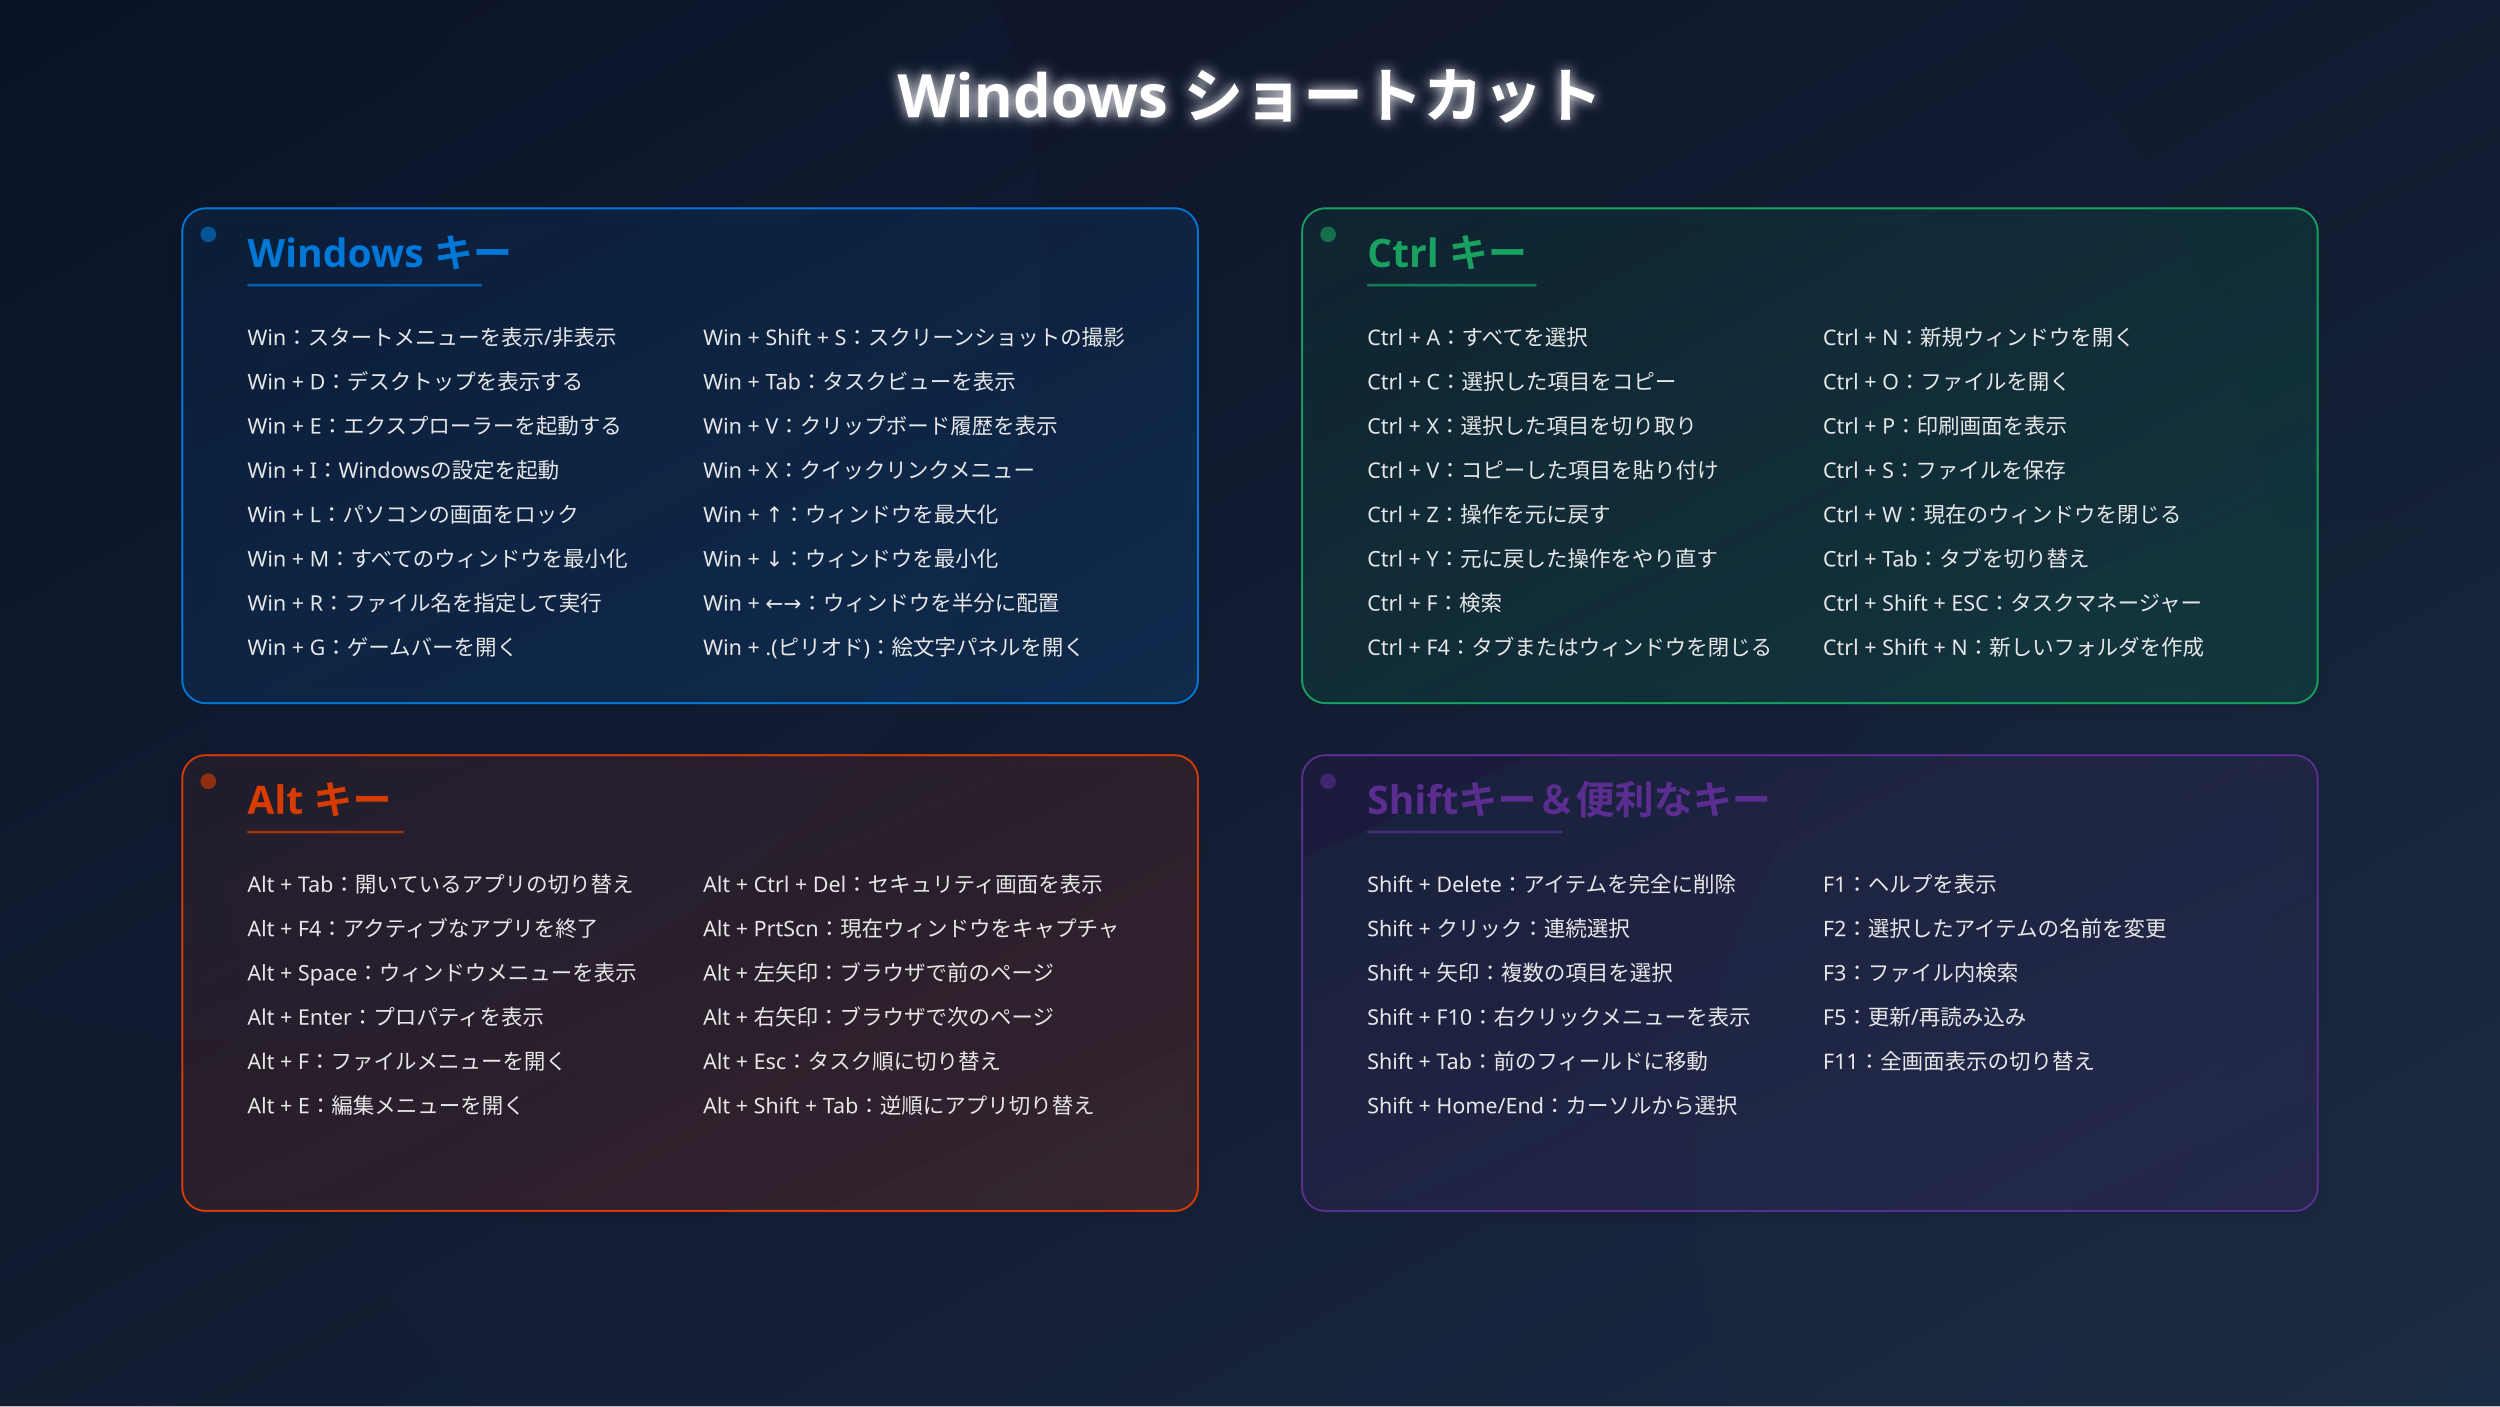
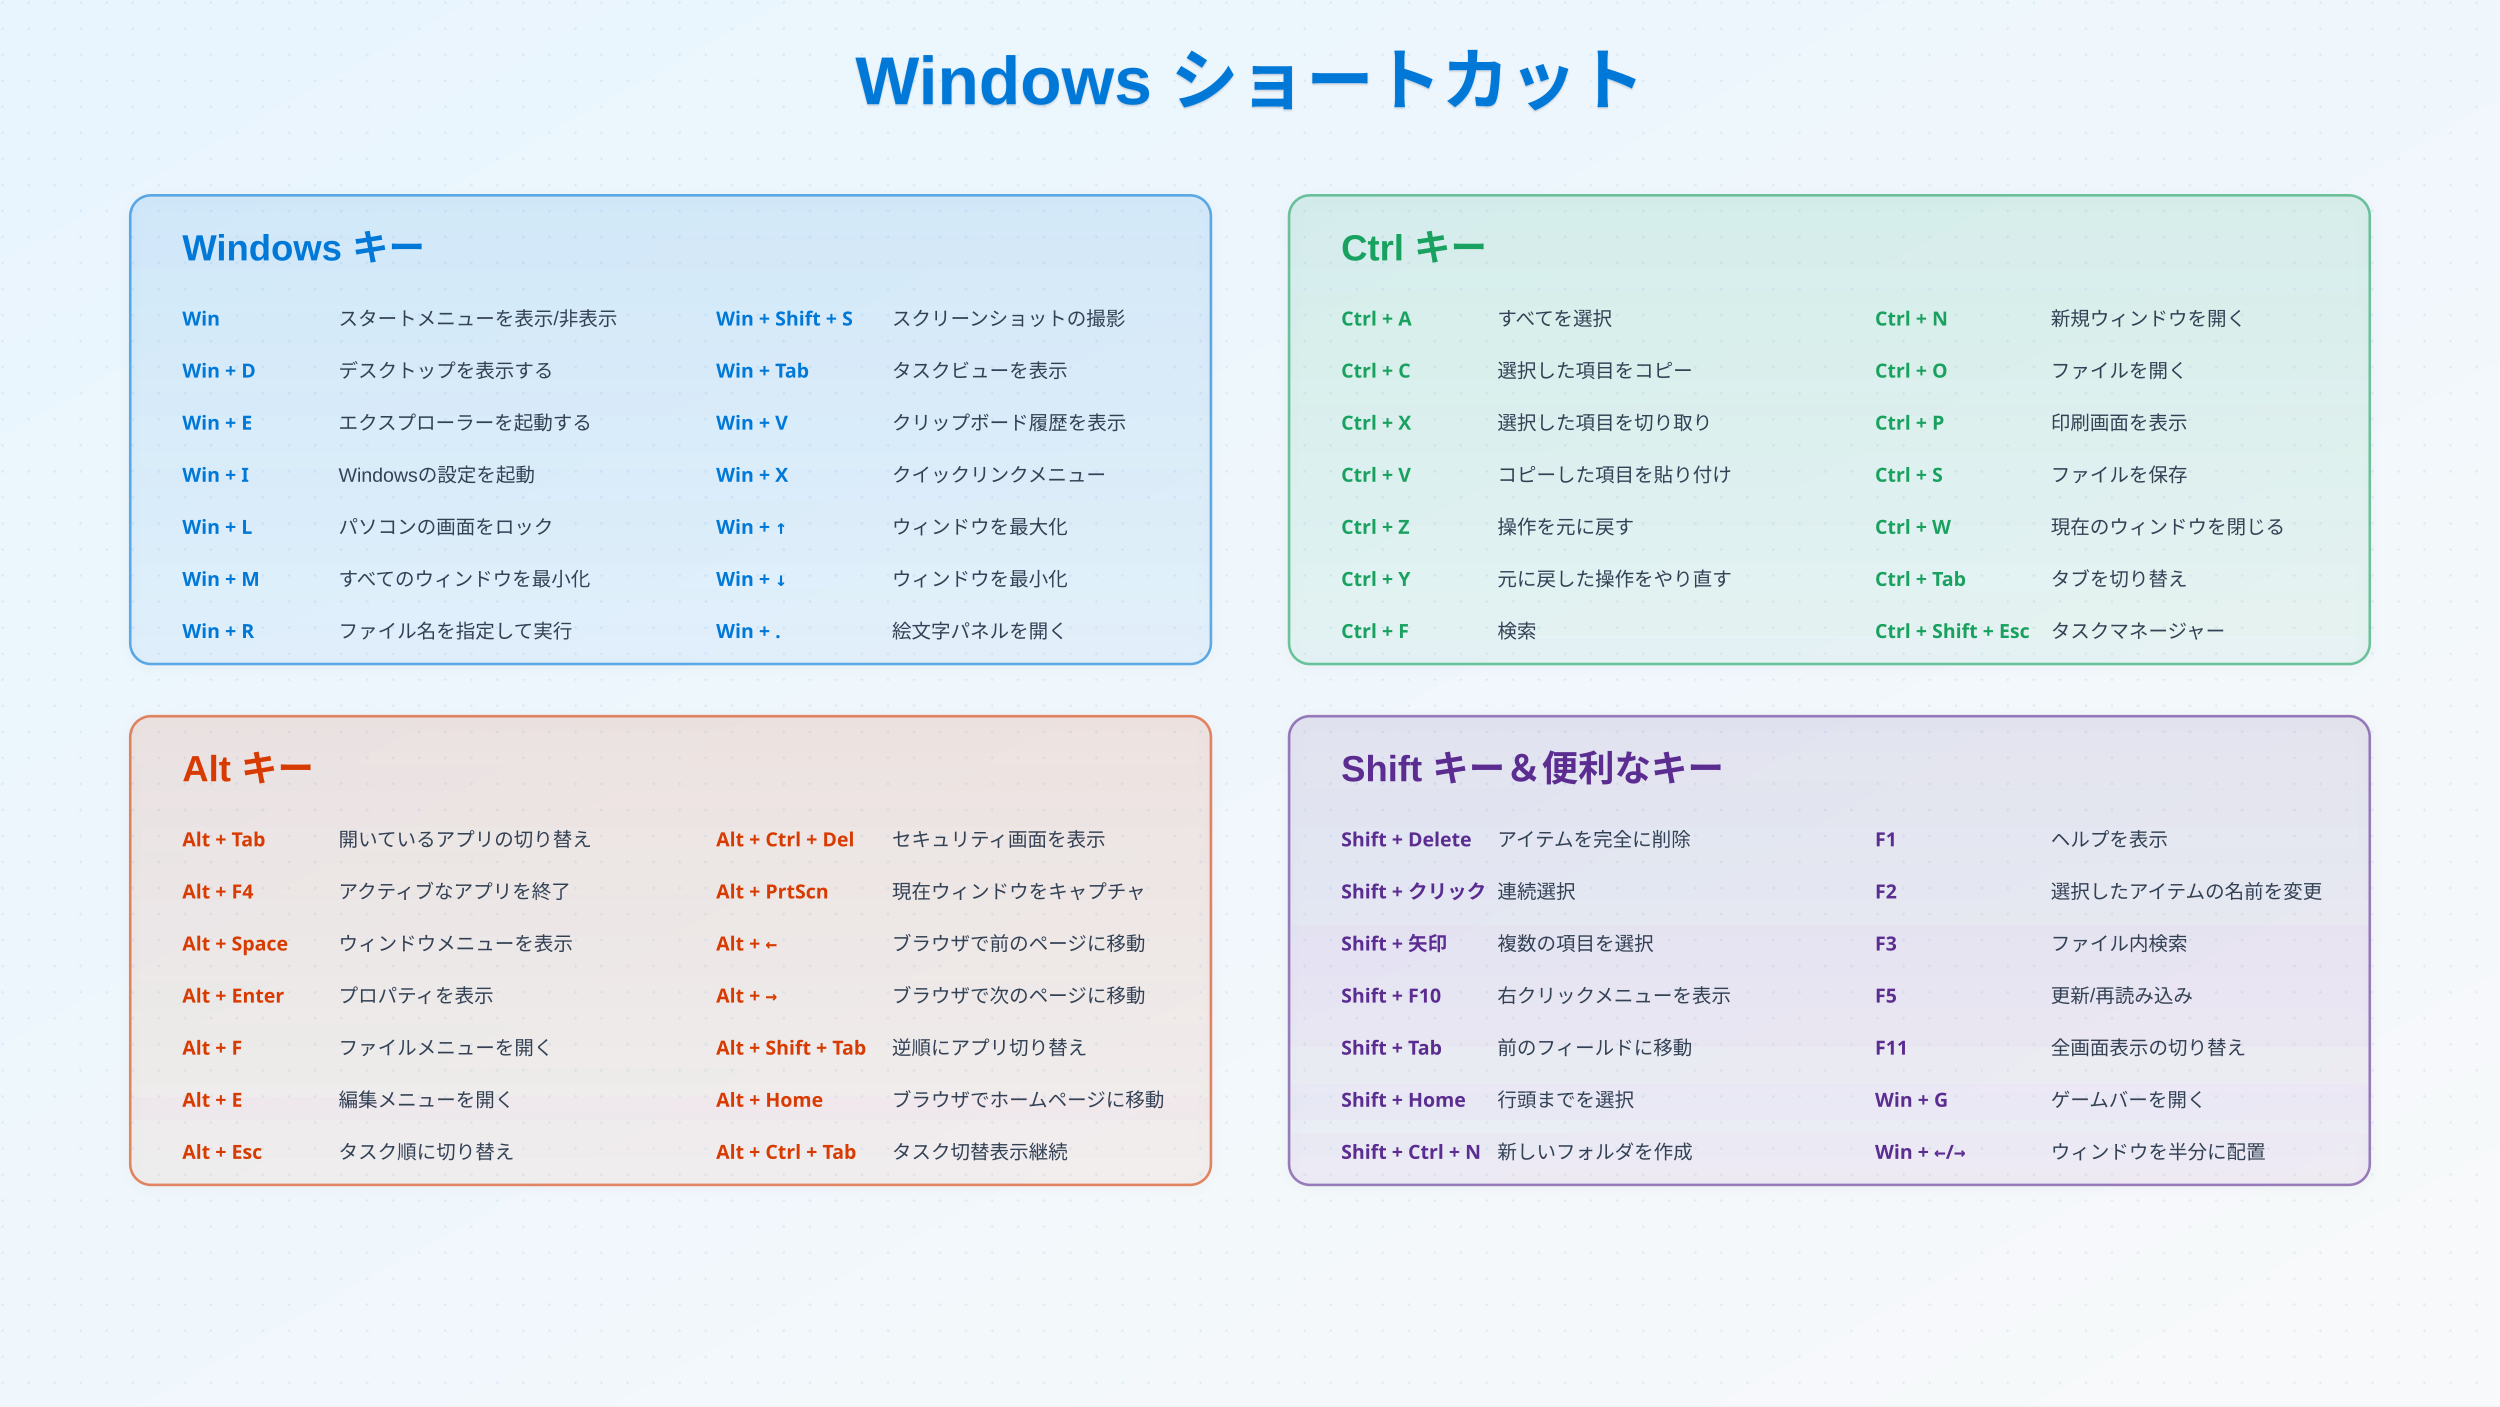
<svg xmlns="http://www.w3.org/2000/svg" viewBox="0 0 1920 1080">
  <defs>
    <linearGradient id="bg-gradient" x1="0%" y1="0%" x2="100%" y2="100%">
-       <stop offset="0%" stop-color="#0A1022" />
-       <stop offset="100%" stop-color="#1A2942" />
+       <stop offset="0%" stop-color="#E8F5FE" />
+       <stop offset="100%" stop-color="#F8F9FA" />
    </linearGradient>
-     <filter id="glow" x="-20%" y="-20%" width="140%" height="140%">
-       <feGaussianBlur stdDeviation="5" result="blur" />
-       <feComposite in="SourceGraphic" in2="blur" operator="over" />
+     <linearGradient id="win-gradient" x1="0%" y1="0%" x2="0%" y2="100%">
+       <stop offset="0%" stop-color="#0078D7" stop-opacity="0.1" />
+       <stop offset="100%" stop-color="#0078D7" stop-opacity="0.05" />
+     </linearGradient>
+     <linearGradient id="ctrl-gradient" x1="0%" y1="0%" x2="0%" y2="100%">
+       <stop offset="0%" stop-color="#19A15F" stop-opacity="0.1" />
+       <stop offset="100%" stop-color="#19A15F" stop-opacity="0.05" />
+     </linearGradient>
+     <linearGradient id="alt-gradient" x1="0%" y1="0%" x2="0%" y2="100%">
+       <stop offset="0%" stop-color="#D83B01" stop-opacity="0.1" />
+       <stop offset="100%" stop-color="#D83B01" stop-opacity="0.05" />
+     </linearGradient>
+     <linearGradient id="shift-gradient" x1="0%" y1="0%" x2="0%" y2="100%">
+       <stop offset="0%" stop-color="#5C2D91" stop-opacity="0.1" />
+       <stop offset="100%" stop-color="#5C2D91" stop-opacity="0.05" />
+     </linearGradient>
+     <filter id="shadow" x="-5%" y="-5%" width="110%" height="110%">
+       <feDropShadow dx="0" dy="2" stdDeviation="4" flood-color="#000" flood-opacity="0.1" />
    </filter>
-     <filter id="box-shadow" x="-10%" y="-10%" width="120%" height="120%">
-       <feDropShadow dx="0" dy="3" stdDeviation="5" flood-color="#000" flood-opacity="0.3" />
+     <filter id="title-shadow" x="-5%" y="-5%" width="110%" height="120%">
+       <feDropShadow dx="0" dy="1" stdDeviation="1" flood-color="#0F172A" flood-opacity="0.2" />
    </filter>
-     <linearGradient id="win-gradient" x1="0%" y1="0%" x2="100%" y2="100%">
-       <stop offset="0%" stop-color="#0078D7" stop-opacity="0.07" />
-       <stop offset="100%" stop-color="#0078D7" stop-opacity="0.14" />
-     </linearGradient>
-     <linearGradient id="ctrl-gradient" x1="0%" y1="0%" x2="100%" y2="100%">
-       <stop offset="0%" stop-color="#19A15F" stop-opacity="0.07" />
-       <stop offset="100%" stop-color="#19A15F" stop-opacity="0.14" />
-     </linearGradient>
-     <linearGradient id="alt-gradient" x1="0%" y1="0%" x2="100%" y2="100%">
-       <stop offset="0%" stop-color="#D83B01" stop-opacity="0.07" />
-       <stop offset="100%" stop-color="#D83B01" stop-opacity="0.14" />
-     </linearGradient>
-     <linearGradient id="shift-gradient" x1="0%" y1="0%" x2="100%" y2="100%">
-       <stop offset="0%" stop-color="#5C2D91" stop-opacity="0.07" />
-       <stop offset="100%" stop-color="#5C2D91" stop-opacity="0.14" />
-     </linearGradient>
  </defs>
  <rect width="1920" height="1080" fill="url(#bg-gradient)" />
-   <circle cx="200" cy="200" r="600" fill="#0078D7" fill-opacity="0.02" />
-   <circle cx="1800" cy="900" r="500" fill="#19A15F" fill-opacity="0.02" />
-   <circle cx="960" cy="540" r="800" fill="#5C2D91" fill-opacity="0.015" />
-   <g filter="url(#glow)">
-     <text x="960" y="90" font-family="'Segoe UI', sans-serif" font-size="46" font-weight="700" fill="#FFFFFF" text-anchor="middle">Windows ショートカット</text>
+   <pattern id="dots" width="20" height="20" patternUnits="userSpaceOnUse">
+     <circle cx="2" cy="2" r="1" fill="#0078D7" fill-opacity="0.1" />
+   </pattern>
+   <rect width="1920" height="1080" fill="url(#dots)" />
+   <text x="960" y="80" font-family="'Segoe UI', Arial, sans-serif" font-size="52" font-weight="700" fill="#0078D7" text-anchor="middle" filter="url(#title-shadow)">
+     Windows ショートカット
+   </text>
+   <g transform="translate(100, 150)">
+     <rect width="830" height="360" rx="16" ry="16" fill="url(#win-gradient)" filter="url(#shadow)" stroke="#0078D7" stroke-width="2" stroke-opacity="0.6" />
+     <text x="40" y="50" font-family="'Segoe UI', Arial, sans-serif" font-size="28" font-weight="600" fill="#0078D7">
+       Windows キー
+     </text>
+     <g transform="translate(40, 100)">
+       <text class="shortcut" x="0" y="0" font-family="'Segoe UI', monospace" font-size="15" font-weight="600" fill="#0078D7">
+         Win
+       </text>
+       <text class="shortcut" x="0" y="40" font-family="'Segoe UI', monospace" font-size="15" font-weight="600" fill="#0078D7">
+         Win + D
+       </text>
+       <text class="shortcut" x="0" y="80" font-family="'Segoe UI', monospace" font-size="15" font-weight="600" fill="#0078D7">
+         Win + E
+       </text>
+       <text class="shortcut" x="0" y="120" font-family="'Segoe UI', monospace" font-size="15" font-weight="600" fill="#0078D7">
+         Win + I
+       </text>
+       <text class="shortcut" x="0" y="160" font-family="'Segoe UI', monospace" font-size="15" font-weight="600" fill="#0078D7">
+         Win + L
+       </text>
+       <text class="shortcut" x="0" y="200" font-family="'Segoe UI', monospace" font-size="15" font-weight="600" fill="#0078D7">
+         Win + M
+       </text>
+       <text class="shortcut" x="0" y="240" font-family="'Segoe UI', monospace" font-size="15" font-weight="600" fill="#0078D7">
+         Win + R
+       </text>
+       <text class="description" x="120" y="0" font-family="'Segoe UI', Arial, sans-serif" font-size="15" fill="#334155">
+         スタートメニューを表示/非表示
+       </text>
+       <text class="description" x="120" y="40" font-family="'Segoe UI', Arial, sans-serif" font-size="15" fill="#334155">
+         デスクトップを表示する
+       </text>
+       <text class="description" x="120" y="80" font-family="'Segoe UI', Arial, sans-serif" font-size="15" fill="#334155">
+         エクスプローラーを起動する
+       </text>
+       <text class="description" x="120" y="120" font-family="'Segoe UI', Arial, sans-serif" font-size="15" fill="#334155">
+         Windowsの設定を起動
+       </text>
+       <text class="description" x="120" y="160" font-family="'Segoe UI', Arial, sans-serif" font-size="15" fill="#334155">
+         パソコンの画面をロック
+       </text>
+       <text class="description" x="120" y="200" font-family="'Segoe UI', Arial, sans-serif" font-size="15" fill="#334155">
+         すべてのウィンドウを最小化
+       </text>
+       <text class="description" x="120" y="240" font-family="'Segoe UI', Arial, sans-serif" font-size="15" fill="#334155">
+         ファイル名を指定して実行
+       </text>
+     </g>
+     <g transform="translate(450, 100)">
+       <text class="shortcut" x="0" y="0" font-family="'Segoe UI', monospace" font-size="15" font-weight="600" fill="#0078D7">
+         Win + Shift + S
+       </text>
+       <text class="shortcut" x="0" y="40" font-family="'Segoe UI', monospace" font-size="15" font-weight="600" fill="#0078D7">
+         Win + Tab
+       </text>
+       <text class="shortcut" x="0" y="80" font-family="'Segoe UI', monospace" font-size="15" font-weight="600" fill="#0078D7">
+         Win + V
+       </text>
+       <text class="shortcut" x="0" y="120" font-family="'Segoe UI', monospace" font-size="15" font-weight="600" fill="#0078D7">
+         Win + X
+       </text>
+       <text class="shortcut" x="0" y="160" font-family="'Segoe UI', monospace" font-size="15" font-weight="600" fill="#0078D7">
+         Win + ↑
+       </text>
+       <text class="shortcut" x="0" y="200" font-family="'Segoe UI', monospace" font-size="15" font-weight="600" fill="#0078D7">
+         Win + ↓
+       </text>
+       <text class="shortcut" x="0" y="240" font-family="'Segoe UI', monospace" font-size="15" font-weight="600" fill="#0078D7">
+         Win + .
+       </text>
+       <text class="description" x="135" y="0" font-family="'Segoe UI', Arial, sans-serif" font-size="15" fill="#334155">
+         スクリーンショットの撮影
+       </text>
+       <text class="description" x="135" y="40" font-family="'Segoe UI', Arial, sans-serif" font-size="15" fill="#334155">
+         タスクビューを表示
+       </text>
+       <text class="description" x="135" y="80" font-family="'Segoe UI', Arial, sans-serif" font-size="15" fill="#334155">
+         クリップボード履歴を表示
+       </text>
+       <text class="description" x="135" y="120" font-family="'Segoe UI', Arial, sans-serif" font-size="15" fill="#334155">
+         クイックリンクメニュー
+       </text>
+       <text class="description" x="135" y="160" font-family="'Segoe UI', Arial, sans-serif" font-size="15" fill="#334155">
+         ウィンドウを最大化
+       </text>
+       <text class="description" x="135" y="200" font-family="'Segoe UI', Arial, sans-serif" font-size="15" fill="#334155">
+         ウィンドウを最小化
+       </text>
+       <text class="description" x="135" y="240" font-family="'Segoe UI', Arial, sans-serif" font-size="15" fill="#334155">
+         絵文字パネルを開く
+       </text>
+     </g>
  </g>
-   <rect x="140" y="160" width="780" height="380" rx="18" ry="18" fill="url(#win-gradient)" stroke="#0078D7" stroke-width="1.5" filter="url(#box-shadow)" />
-   <circle cx="160" cy="180" r="6" fill="#0078D7" fill-opacity="0.6" />
-   <text x="190" y="205" font-family="'Segoe UI', sans-serif" font-size="30" font-weight="600" fill="#0078D7">Windows キー</text>
-   <rect x="190" y="218" width="180" height="2" fill="#0078D7" fill-opacity="0.7" />
-   <text x="190" y="265" font-family="'Segoe UI', sans-serif" font-size="16.5" fill="#E6E6E6">
-     <tspan x="190" dy="0">Win：スタートメニューを表示/非表示</tspan>
-     <tspan x="190" dy="34">Win + D：デスクトップを表示する</tspan>
-     <tspan x="190" dy="34">Win + E：エクスプローラーを起動する</tspan>
-     <tspan x="190" dy="34">Win + I：Windowsの設定を起動</tspan>
-     <tspan x="190" dy="34">Win + L：パソコンの画面をロック</tspan>
-     <tspan x="190" dy="34">Win + M：すべてのウィンドウを最小化</tspan>
-     <tspan x="190" dy="34">Win + R：ファイル名を指定して実行</tspan>
-     <tspan x="190" dy="34">Win + G：ゲームバーを開く</tspan>
-   </text>
-   <text x="540" y="265" font-family="'Segoe UI', sans-serif" font-size="16.5" fill="#E6E6E6">
-     <tspan x="540" dy="0">Win + Shift + S：スクリーンショットの撮影</tspan>
-     <tspan x="540" dy="34">Win + Tab：タスクビューを表示</tspan>
-     <tspan x="540" dy="34">Win + V：クリップボード履歴を表示</tspan>
-     <tspan x="540" dy="34">Win + X：クイックリンクメニュー</tspan>
-     <tspan x="540" dy="34">Win + ↑：ウィンドウを最大化</tspan>
-     <tspan x="540" dy="34">Win + ↓：ウィンドウを最小化</tspan>
-     <tspan x="540" dy="34">Win + ←→：ウィンドウを半分に配置</tspan>
-     <tspan x="540" dy="34">Win + .(ピリオド)：絵文字パネルを開く</tspan>
-   </text>
-   <rect x="1000" y="160" width="780" height="380" rx="18" ry="18" fill="url(#ctrl-gradient)" stroke="#19A15F" stroke-width="1.5" filter="url(#box-shadow)" />
-   <circle cx="1020" cy="180" r="6" fill="#19A15F" fill-opacity="0.6" />
-   <text x="1050" y="205" font-family="'Segoe UI', sans-serif" font-size="30" font-weight="600" fill="#19A15F">Ctrl キー</text>
-   <rect x="1050" y="218" width="130" height="2" fill="#19A15F" fill-opacity="0.7" />
-   <text x="1050" y="265" font-family="'Segoe UI', sans-serif" font-size="16.5" fill="#E6E6E6">
-     <tspan x="1050" dy="0">Ctrl + A：すべてを選択</tspan>
-     <tspan x="1050" dy="34">Ctrl + C：選択した項目をコピー</tspan>
-     <tspan x="1050" dy="34">Ctrl + X：選択した項目を切り取り</tspan>
-     <tspan x="1050" dy="34">Ctrl + V：コピーした項目を貼り付け</tspan>
-     <tspan x="1050" dy="34">Ctrl + Z：操作を元に戻す</tspan>
-     <tspan x="1050" dy="34">Ctrl + Y：元に戻した操作をやり直す</tspan>
-     <tspan x="1050" dy="34">Ctrl + F：検索</tspan>
-     <tspan x="1050" dy="34">Ctrl + F4：タブまたはウィンドウを閉じる</tspan>
-   </text>
-   <text x="1400" y="265" font-family="'Segoe UI', sans-serif" font-size="16.5" fill="#E6E6E6">
-     <tspan x="1400" dy="0">Ctrl + N：新規ウィンドウを開く</tspan>
-     <tspan x="1400" dy="34">Ctrl + O：ファイルを開く</tspan>
-     <tspan x="1400" dy="34">Ctrl + P：印刷画面を表示</tspan>
-     <tspan x="1400" dy="34">Ctrl + S：ファイルを保存</tspan>
-     <tspan x="1400" dy="34">Ctrl + W：現在のウィンドウを閉じる</tspan>
-     <tspan x="1400" dy="34">Ctrl + Tab：タブを切り替え</tspan>
-     <tspan x="1400" dy="34">Ctrl + Shift + ESC：タスクマネージャー</tspan>
-     <tspan x="1400" dy="34">Ctrl + Shift + N：新しいフォルダを作成</tspan>
-   </text>
-   <rect x="140" y="580" width="780" height="350" rx="18" ry="18" fill="url(#alt-gradient)" stroke="#D83B01" stroke-width="1.5" filter="url(#box-shadow)" />
-   <circle cx="160" cy="600" r="6" fill="#D83B01" fill-opacity="0.6" />
-   <text x="190" y="625" font-family="'Segoe UI', sans-serif" font-size="30" font-weight="600" fill="#D83B01">Alt キー</text>
-   <rect x="190" y="638" width="120" height="2" fill="#D83B01" fill-opacity="0.7" />
-   <text x="190" y="685" font-family="'Segoe UI', sans-serif" font-size="16.5" fill="#E6E6E6">
-     <tspan x="190" dy="0">Alt + Tab：開いているアプリの切り替え</tspan>
-     <tspan x="190" dy="34">Alt + F4：アクティブなアプリを終了</tspan>
-     <tspan x="190" dy="34">Alt + Space：ウィンドウメニューを表示</tspan>
-     <tspan x="190" dy="34">Alt + Enter：プロパティを表示</tspan>
-     <tspan x="190" dy="34">Alt + F：ファイルメニューを開く</tspan>
-     <tspan x="190" dy="34">Alt + E：編集メニューを開く</tspan>
-   </text>
-   <text x="540" y="685" font-family="'Segoe UI', sans-serif" font-size="16.5" fill="#E6E6E6">
-     <tspan x="540" dy="0">Alt + Ctrl + Del：セキュリティ画面を表示</tspan>
-     <tspan x="540" dy="34">Alt + PrtScn：現在ウィンドウをキャプチャ</tspan>
-     <tspan x="540" dy="34">Alt + 左矢印：ブラウザで前のページ</tspan>
-     <tspan x="540" dy="34">Alt + 右矢印：ブラウザで次のページ</tspan>
-     <tspan x="540" dy="34">Alt + Esc：タスク順に切り替え</tspan>
-     <tspan x="540" dy="34">Alt + Shift + Tab：逆順にアプリ切り替え</tspan>
-   </text>
-   <rect x="1000" y="580" width="780" height="350" rx="18" ry="18" fill="url(#shift-gradient)" stroke="#5C2D91" stroke-width="1.5" filter="url(#box-shadow)" />
-   <circle cx="1020" cy="600" r="6" fill="#5C2D91" fill-opacity="0.6" />
-   <text x="1050" y="625" font-family="'Segoe UI', sans-serif" font-size="30" font-weight="600" fill="#5C2D91">Shiftキー＆便利なキー</text>
-   <rect x="1050" y="638" width="150" height="2" fill="#5C2D91" fill-opacity="0.7" />
-   <text x="1050" y="685" font-family="'Segoe UI', sans-serif" font-size="16.5" fill="#E6E6E6">
-     <tspan x="1050" dy="0">Shift + Delete：アイテムを完全に削除</tspan>
-     <tspan x="1050" dy="34">Shift + クリック：連続選択</tspan>
-     <tspan x="1050" dy="34">Shift + 矢印：複数の項目を選択</tspan>
-     <tspan x="1050" dy="34">Shift + F10：右クリックメニューを表示</tspan>
-     <tspan x="1050" dy="34">Shift + Tab：前のフィールドに移動</tspan>
-     <tspan x="1050" dy="34">Shift + Home/End：カーソルから選択</tspan>
-   </text>
-   <text x="1400" y="685" font-family="'Segoe UI', sans-serif" font-size="16.5" fill="#E6E6E6">
-     <tspan x="1400" dy="0">F1：ヘルプを表示</tspan>
-     <tspan x="1400" dy="34">F2：選択したアイテムの名前を変更</tspan>
-     <tspan x="1400" dy="34">F3：ファイル内検索</tspan>
-     <tspan x="1400" dy="34">F5：更新/再読み込み</tspan>
-     <tspan x="1400" dy="34">F11：全画面表示の切り替え</tspan>
-   </text>
+   <g transform="translate(990, 150)">
+     <rect width="830" height="360" rx="16" ry="16" fill="url(#ctrl-gradient)" filter="url(#shadow)" stroke="#19A15F" stroke-width="2" stroke-opacity="0.6" />
+     <text x="40" y="50" font-family="'Segoe UI', Arial, sans-serif" font-size="28" font-weight="600" fill="#19A15F">
+       Ctrl キー
+     </text>
+     <g transform="translate(40, 100)">
+       <text class="shortcut" x="0" y="0" font-family="'Segoe UI', monospace" font-size="15" font-weight="600" fill="#19A15F">
+         Ctrl + A
+       </text>
+       <text class="shortcut" x="0" y="40" font-family="'Segoe UI', monospace" font-size="15" font-weight="600" fill="#19A15F">
+         Ctrl + C
+       </text>
+       <text class="shortcut" x="0" y="80" font-family="'Segoe UI', monospace" font-size="15" font-weight="600" fill="#19A15F">
+         Ctrl + X
+       </text>
+       <text class="shortcut" x="0" y="120" font-family="'Segoe UI', monospace" font-size="15" font-weight="600" fill="#19A15F">
+         Ctrl + V
+       </text>
+       <text class="shortcut" x="0" y="160" font-family="'Segoe UI', monospace" font-size="15" font-weight="600" fill="#19A15F">
+         Ctrl + Z
+       </text>
+       <text class="shortcut" x="0" y="200" font-family="'Segoe UI', monospace" font-size="15" font-weight="600" fill="#19A15F">
+         Ctrl + Y
+       </text>
+       <text class="shortcut" x="0" y="240" font-family="'Segoe UI', monospace" font-size="15" font-weight="600" fill="#19A15F">
+         Ctrl + F
+       </text>
+       <text class="description" x="120" y="0" font-family="'Segoe UI', Arial, sans-serif" font-size="15" fill="#334155">
+         すべてを選択
+       </text>
+       <text class="description" x="120" y="40" font-family="'Segoe UI', Arial, sans-serif" font-size="15" fill="#334155">
+         選択した項目をコピー
+       </text>
+       <text class="description" x="120" y="80" font-family="'Segoe UI', Arial, sans-serif" font-size="15" fill="#334155">
+         選択した項目を切り取り
+       </text>
+       <text class="description" x="120" y="120" font-family="'Segoe UI', Arial, sans-serif" font-size="15" fill="#334155">
+         コピーした項目を貼り付け
+       </text>
+       <text class="description" x="120" y="160" font-family="'Segoe UI', Arial, sans-serif" font-size="15" fill="#334155">
+         操作を元に戻す
+       </text>
+       <text class="description" x="120" y="200" font-family="'Segoe UI', Arial, sans-serif" font-size="15" fill="#334155">
+         元に戻した操作をやり直す
+       </text>
+       <text class="description" x="120" y="240" font-family="'Segoe UI', Arial, sans-serif" font-size="15" fill="#334155">
+         検索
+       </text>
+     </g>
+     <g transform="translate(450, 100)">
+       <text class="shortcut" x="0" y="0" font-family="'Segoe UI', monospace" font-size="15" font-weight="600" fill="#19A15F">
+         Ctrl + N
+       </text>
+       <text class="shortcut" x="0" y="40" font-family="'Segoe UI', monospace" font-size="15" font-weight="600" fill="#19A15F">
+         Ctrl + O
+       </text>
+       <text class="shortcut" x="0" y="80" font-family="'Segoe UI', monospace" font-size="15" font-weight="600" fill="#19A15F">
+         Ctrl + P
+       </text>
+       <text class="shortcut" x="0" y="120" font-family="'Segoe UI', monospace" font-size="15" font-weight="600" fill="#19A15F">
+         Ctrl + S
+       </text>
+       <text class="shortcut" x="0" y="160" font-family="'Segoe UI', monospace" font-size="15" font-weight="600" fill="#19A15F">
+         Ctrl + W
+       </text>
+       <text class="shortcut" x="0" y="200" font-family="'Segoe UI', monospace" font-size="15" font-weight="600" fill="#19A15F">
+         Ctrl + Tab
+       </text>
+       <text class="shortcut" x="0" y="240" font-family="'Segoe UI', monospace" font-size="15" font-weight="600" fill="#19A15F">
+         Ctrl + Shift + Esc
+       </text>
+       <text class="description" x="135" y="0" font-family="'Segoe UI', Arial, sans-serif" font-size="15" fill="#334155">
+         新規ウィンドウを開く
+       </text>
+       <text class="description" x="135" y="40" font-family="'Segoe UI', Arial, sans-serif" font-size="15" fill="#334155">
+         ファイルを開く
+       </text>
+       <text class="description" x="135" y="80" font-family="'Segoe UI', Arial, sans-serif" font-size="15" fill="#334155">
+         印刷画面を表示
+       </text>
+       <text class="description" x="135" y="120" font-family="'Segoe UI', Arial, sans-serif" font-size="15" fill="#334155">
+         ファイルを保存
+       </text>
+       <text class="description" x="135" y="160" font-family="'Segoe UI', Arial, sans-serif" font-size="15" fill="#334155">
+         現在のウィンドウを閉じる
+       </text>
+       <text class="description" x="135" y="200" font-family="'Segoe UI', Arial, sans-serif" font-size="15" fill="#334155">
+         タブを切り替え
+       </text>
+       <text class="description" x="135" y="240" font-family="'Segoe UI', Arial, sans-serif" font-size="15" fill="#334155">
+         タスクマネージャー
+       </text>
+     </g>
+   </g>
+   <g transform="translate(100, 550)">
+     <rect width="830" height="360" rx="16" ry="16" fill="url(#alt-gradient)" filter="url(#shadow)" stroke="#D83B01" stroke-width="2" stroke-opacity="0.6" />
+     <text x="40" y="50" font-family="'Segoe UI', Arial, sans-serif" font-size="28" font-weight="600" fill="#D83B01">
+       Alt キー
+     </text>
+     <g transform="translate(40, 100)">
+       <text class="shortcut" x="0" y="0" font-family="'Segoe UI', monospace" font-size="15" font-weight="600" fill="#D83B01">
+         Alt + Tab
+       </text>
+       <text class="shortcut" x="0" y="40" font-family="'Segoe UI', monospace" font-size="15" font-weight="600" fill="#D83B01">
+         Alt + F4
+       </text>
+       <text class="shortcut" x="0" y="80" font-family="'Segoe UI', monospace" font-size="15" font-weight="600" fill="#D83B01">
+         Alt + Space
+       </text>
+       <text class="shortcut" x="0" y="120" font-family="'Segoe UI', monospace" font-size="15" font-weight="600" fill="#D83B01">
+         Alt + Enter
+       </text>
+       <text class="shortcut" x="0" y="160" font-family="'Segoe UI', monospace" font-size="15" font-weight="600" fill="#D83B01">
+         Alt + F
+       </text>
+       <text class="shortcut" x="0" y="200" font-family="'Segoe UI', monospace" font-size="15" font-weight="600" fill="#D83B01">
+         Alt + E
+       </text>
+       <text class="shortcut" x="0" y="240" font-family="'Segoe UI', monospace" font-size="15" font-weight="600" fill="#D83B01">
+         Alt + Esc
+       </text>
+       <text class="description" x="120" y="0" font-family="'Segoe UI', Arial, sans-serif" font-size="15" fill="#334155">
+         開いているアプリの切り替え
+       </text>
+       <text class="description" x="120" y="40" font-family="'Segoe UI', Arial, sans-serif" font-size="15" fill="#334155">
+         アクティブなアプリを終了
+       </text>
+       <text class="description" x="120" y="80" font-family="'Segoe UI', Arial, sans-serif" font-size="15" fill="#334155">
+         ウィンドウメニューを表示
+       </text>
+       <text class="description" x="120" y="120" font-family="'Segoe UI', Arial, sans-serif" font-size="15" fill="#334155">
+         プロパティを表示
+       </text>
+       <text class="description" x="120" y="160" font-family="'Segoe UI', Arial, sans-serif" font-size="15" fill="#334155">
+         ファイルメニューを開く
+       </text>
+       <text class="description" x="120" y="200" font-family="'Segoe UI', Arial, sans-serif" font-size="15" fill="#334155">
+         編集メニューを開く
+       </text>
+       <text class="description" x="120" y="240" font-family="'Segoe UI', Arial, sans-serif" font-size="15" fill="#334155">
+         タスク順に切り替え
+       </text>
+     </g>
+     <g transform="translate(450, 100)">
+       <text class="shortcut" x="0" y="0" font-family="'Segoe UI', monospace" font-size="15" font-weight="600" fill="#D83B01">
+         Alt + Ctrl + Del
+       </text>
+       <text class="shortcut" x="0" y="40" font-family="'Segoe UI', monospace" font-size="15" font-weight="600" fill="#D83B01">
+         Alt + PrtScn
+       </text>
+       <text class="shortcut" x="0" y="80" font-family="'Segoe UI', monospace" font-size="15" font-weight="600" fill="#D83B01">
+         Alt + ←
+       </text>
+       <text class="shortcut" x="0" y="120" font-family="'Segoe UI', monospace" font-size="15" font-weight="600" fill="#D83B01">
+         Alt + →
+       </text>
+       <text class="shortcut" x="0" y="160" font-family="'Segoe UI', monospace" font-size="15" font-weight="600" fill="#D83B01">
+         Alt + Shift + Tab
+       </text>
+       <text class="shortcut" x="0" y="200" font-family="'Segoe UI', monospace" font-size="15" font-weight="600" fill="#D83B01">
+         Alt + Home
+       </text>
+       <text class="shortcut" x="0" y="240" font-family="'Segoe UI', monospace" font-size="15" font-weight="600" fill="#D83B01">
+         Alt + Ctrl + Tab
+       </text>
+       <text class="description" x="135" y="0" font-family="'Segoe UI', Arial, sans-serif" font-size="15" fill="#334155">
+         セキュリティ画面を表示
+       </text>
+       <text class="description" x="135" y="40" font-family="'Segoe UI', Arial, sans-serif" font-size="15" fill="#334155">
+         現在ウィンドウをキャプチャ
+       </text>
+       <text class="description" x="135" y="80" font-family="'Segoe UI', Arial, sans-serif" font-size="15" fill="#334155">
+         ブラウザで前のページに移動
+       </text>
+       <text class="description" x="135" y="120" font-family="'Segoe UI', Arial, sans-serif" font-size="15" fill="#334155">
+         ブラウザで次のページに移動
+       </text>
+       <text class="description" x="135" y="160" font-family="'Segoe UI', Arial, sans-serif" font-size="15" fill="#334155">
+         逆順にアプリ切り替え
+       </text>
+       <text class="description" x="135" y="200" font-family="'Segoe UI', Arial, sans-serif" font-size="15" fill="#334155">
+         ブラウザでホームページに移動
+       </text>
+       <text class="description" x="135" y="240" font-family="'Segoe UI', Arial, sans-serif" font-size="15" fill="#334155">
+         タスク切替表示継続
+       </text>
+     </g>
+   </g>
+   <g transform="translate(990, 550)">
+     <rect width="830" height="360" rx="16" ry="16" fill="url(#shift-gradient)" filter="url(#shadow)" stroke="#5C2D91" stroke-width="2" stroke-opacity="0.6" />
+     <text x="40" y="50" font-family="'Segoe UI', Arial, sans-serif" font-size="28" font-weight="600" fill="#5C2D91">
+       Shift キー＆便利なキー
+     </text>
+     <g transform="translate(40, 100)">
+       <text class="shortcut" x="0" y="0" font-family="'Segoe UI', monospace" font-size="15" font-weight="600" fill="#5C2D91">
+         Shift + Delete
+       </text>
+       <text class="shortcut" x="0" y="40" font-family="'Segoe UI', monospace" font-size="15" font-weight="600" fill="#5C2D91">
+         Shift + クリック
+       </text>
+       <text class="shortcut" x="0" y="80" font-family="'Segoe UI', monospace" font-size="15" font-weight="600" fill="#5C2D91">
+         Shift + 矢印
+       </text>
+       <text class="shortcut" x="0" y="120" font-family="'Segoe UI', monospace" font-size="15" font-weight="600" fill="#5C2D91">
+         Shift + F10
+       </text>
+       <text class="shortcut" x="0" y="160" font-family="'Segoe UI', monospace" font-size="15" font-weight="600" fill="#5C2D91">
+         Shift + Tab
+       </text>
+       <text class="shortcut" x="0" y="200" font-family="'Segoe UI', monospace" font-size="15" font-weight="600" fill="#5C2D91">
+         Shift + Home
+       </text>
+       <text class="shortcut" x="0" y="240" font-family="'Segoe UI', monospace" font-size="15" font-weight="600" fill="#5C2D91">
+         Shift + Ctrl + N
+       </text>
+       <text class="description" x="120" y="0" font-family="'Segoe UI', Arial, sans-serif" font-size="15" fill="#334155">
+         アイテムを完全に削除
+       </text>
+       <text class="description" x="120" y="40" font-family="'Segoe UI', Arial, sans-serif" font-size="15" fill="#334155">
+         連続選択
+       </text>
+       <text class="description" x="120" y="80" font-family="'Segoe UI', Arial, sans-serif" font-size="15" fill="#334155">
+         複数の項目を選択
+       </text>
+       <text class="description" x="120" y="120" font-family="'Segoe UI', Arial, sans-serif" font-size="15" fill="#334155">
+         右クリックメニューを表示
+       </text>
+       <text class="description" x="120" y="160" font-family="'Segoe UI', Arial, sans-serif" font-size="15" fill="#334155">
+         前のフィールドに移動
+       </text>
+       <text class="description" x="120" y="200" font-family="'Segoe UI', Arial, sans-serif" font-size="15" fill="#334155">
+         行頭までを選択
+       </text>
+       <text class="description" x="120" y="240" font-family="'Segoe UI', Arial, sans-serif" font-size="15" fill="#334155">
+         新しいフォルダを作成
+       </text>
+     </g>
+     <g transform="translate(450, 100)">
+       <text class="shortcut" x="0" y="0" font-family="'Segoe UI', monospace" font-size="15" font-weight="600" fill="#5C2D91">
+         F1
+       </text>
+       <text class="shortcut" x="0" y="40" font-family="'Segoe UI', monospace" font-size="15" font-weight="600" fill="#5C2D91">
+         F2
+       </text>
+       <text class="shortcut" x="0" y="80" font-family="'Segoe UI', monospace" font-size="15" font-weight="600" fill="#5C2D91">
+         F3
+       </text>
+       <text class="shortcut" x="0" y="120" font-family="'Segoe UI', monospace" font-size="15" font-weight="600" fill="#5C2D91">
+         F5
+       </text>
+       <text class="shortcut" x="0" y="160" font-family="'Segoe UI', monospace" font-size="15" font-weight="600" fill="#5C2D91">
+         F11
+       </text>
+       <text class="shortcut" x="0" y="200" font-family="'Segoe UI', monospace" font-size="15" font-weight="600" fill="#5C2D91">
+         Win + G
+       </text>
+       <text class="shortcut" x="0" y="240" font-family="'Segoe UI', monospace" font-size="15" font-weight="600" fill="#5C2D91">
+         Win + ←/→
+       </text>
+       <text class="description" x="135" y="0" font-family="'Segoe UI', Arial, sans-serif" font-size="15" fill="#334155">
+         ヘルプを表示
+       </text>
+       <text class="description" x="135" y="40" font-family="'Segoe UI', Arial, sans-serif" font-size="15" fill="#334155">
+         選択したアイテムの名前を変更
+       </text>
+       <text class="description" x="135" y="80" font-family="'Segoe UI', Arial, sans-serif" font-size="15" fill="#334155">
+         ファイル内検索
+       </text>
+       <text class="description" x="135" y="120" font-family="'Segoe UI', Arial, sans-serif" font-size="15" fill="#334155">
+         更新/再読み込み
+       </text>
+       <text class="description" x="135" y="160" font-family="'Segoe UI', Arial, sans-serif" font-size="15" fill="#334155">
+         全画面表示の切り替え
+       </text>
+       <text class="description" x="135" y="200" font-family="'Segoe UI', Arial, sans-serif" font-size="15" fill="#334155">
+         ゲームバーを開く
+       </text>
+       <text class="description" x="135" y="240" font-family="'Segoe UI', Arial, sans-serif" font-size="15" fill="#334155">
+         ウィンドウを半分に配置
+       </text>
+     </g>
+   </g>
</svg>
